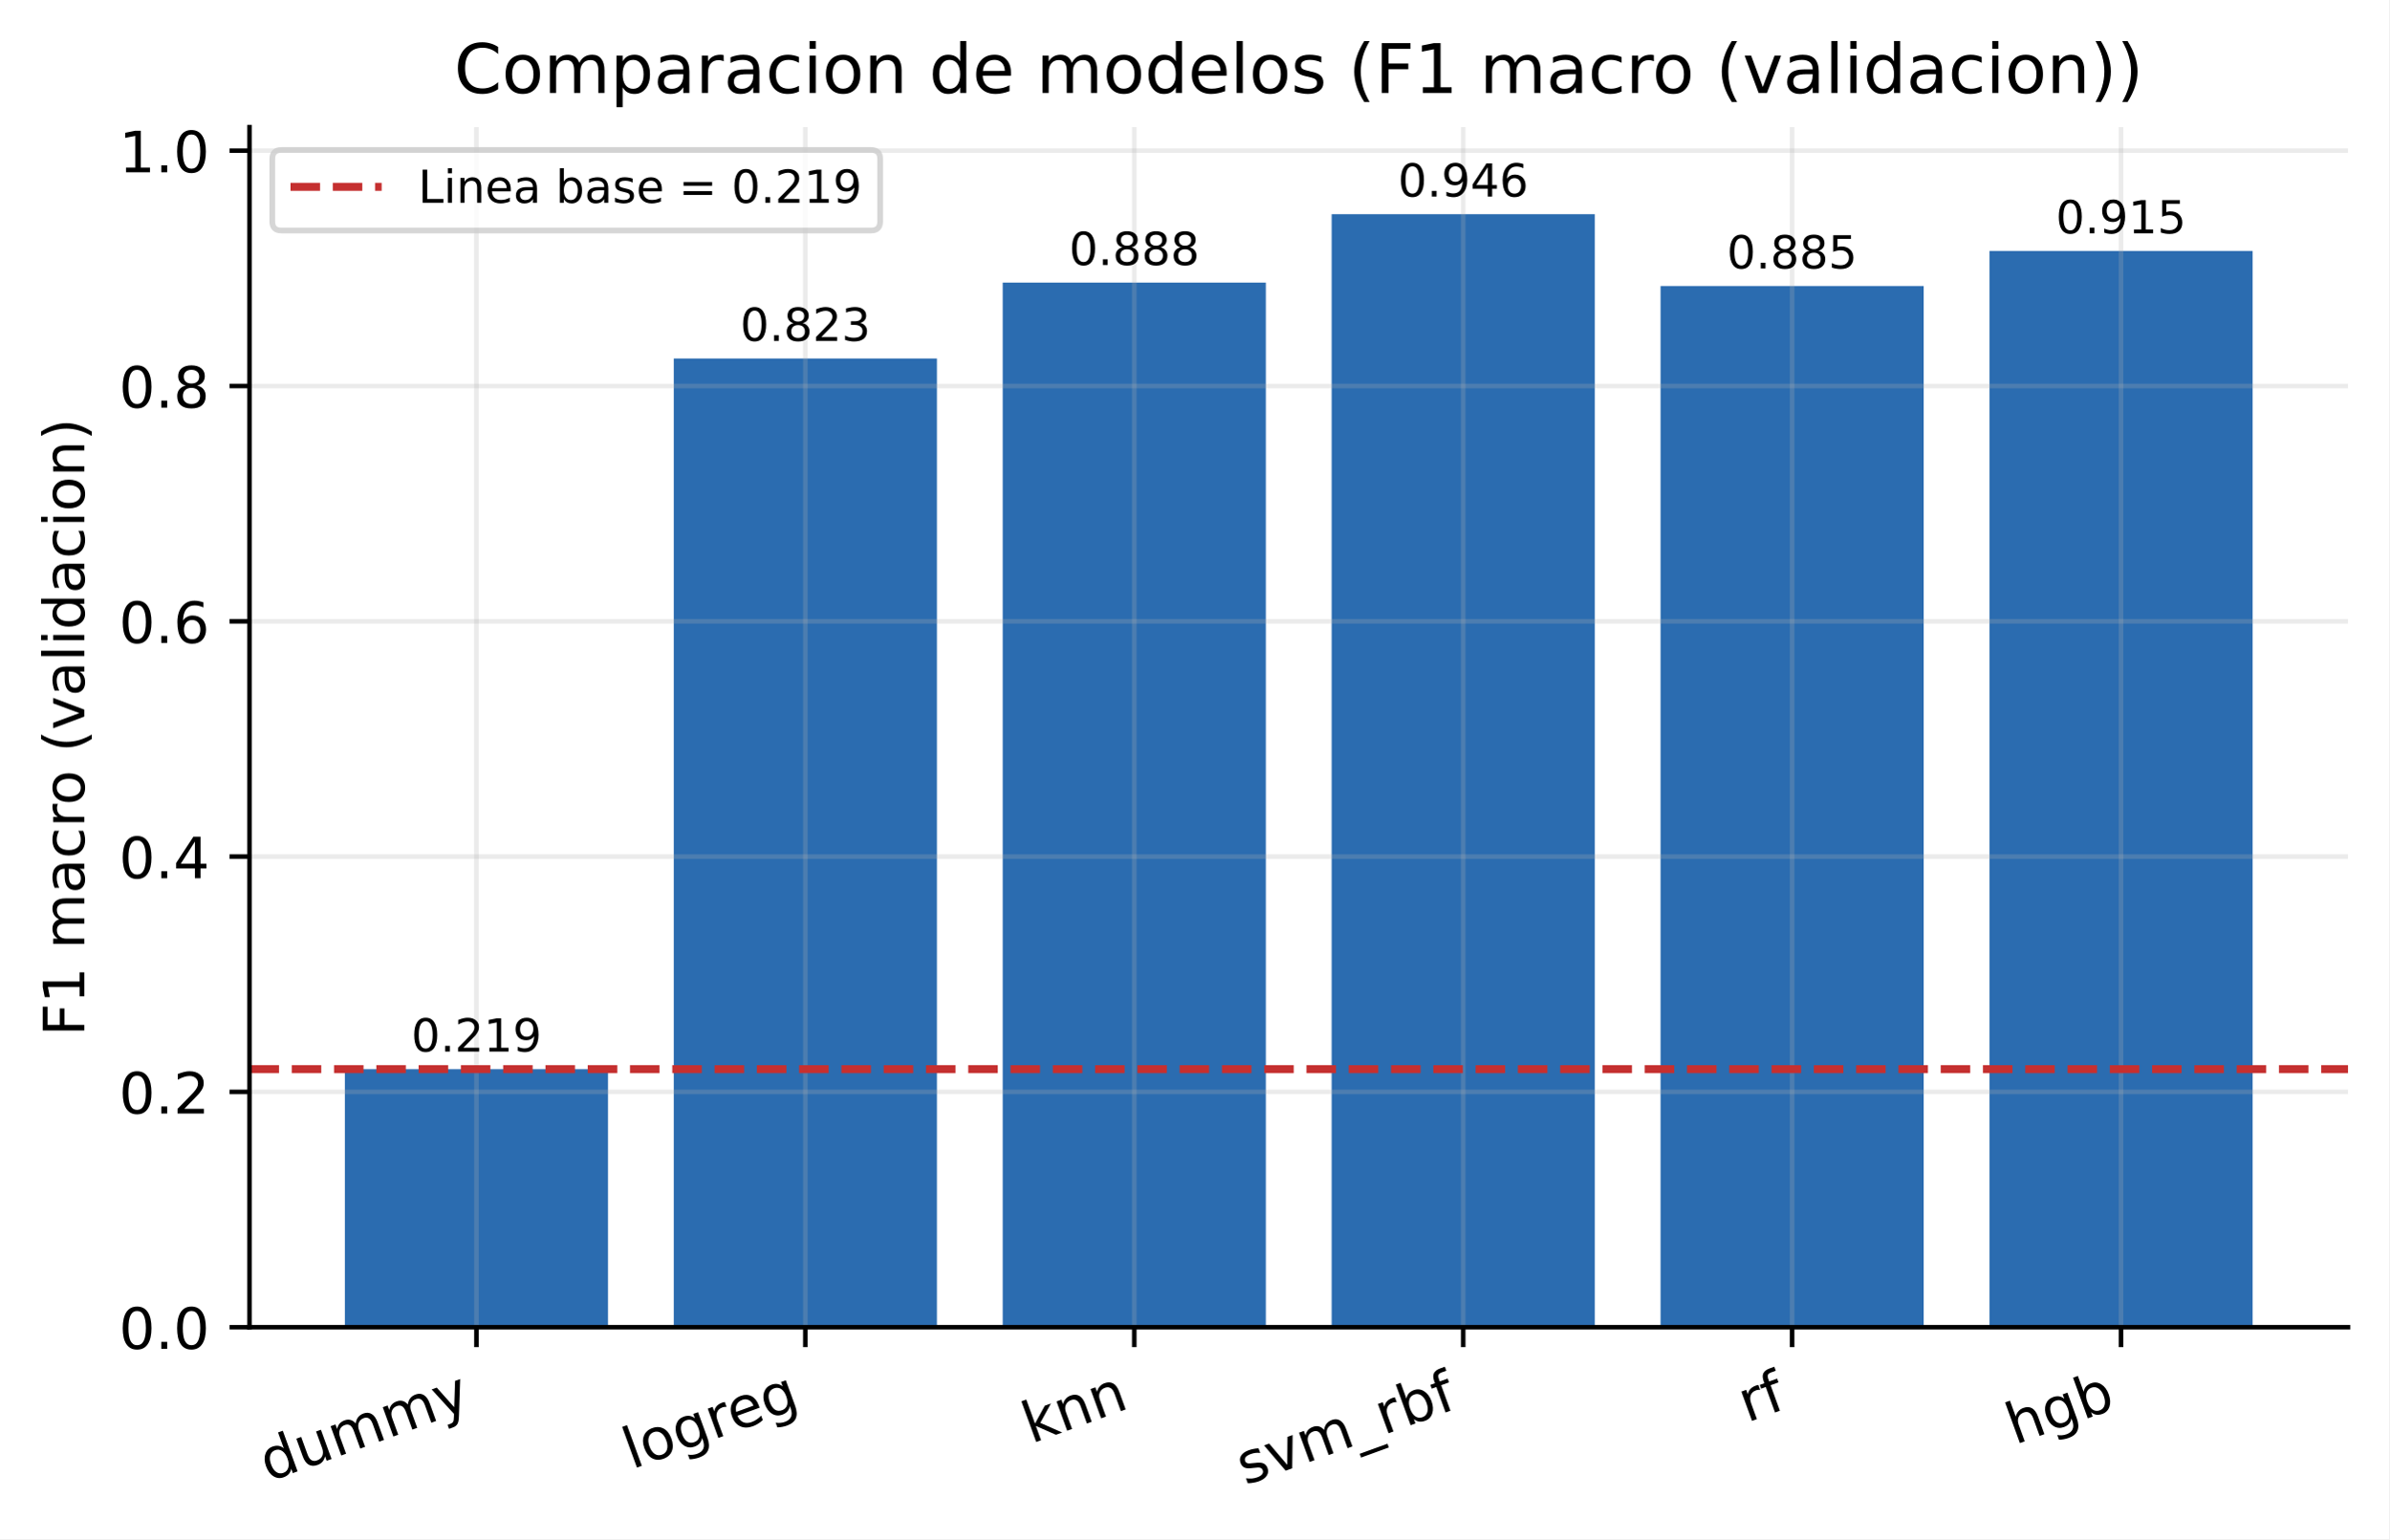
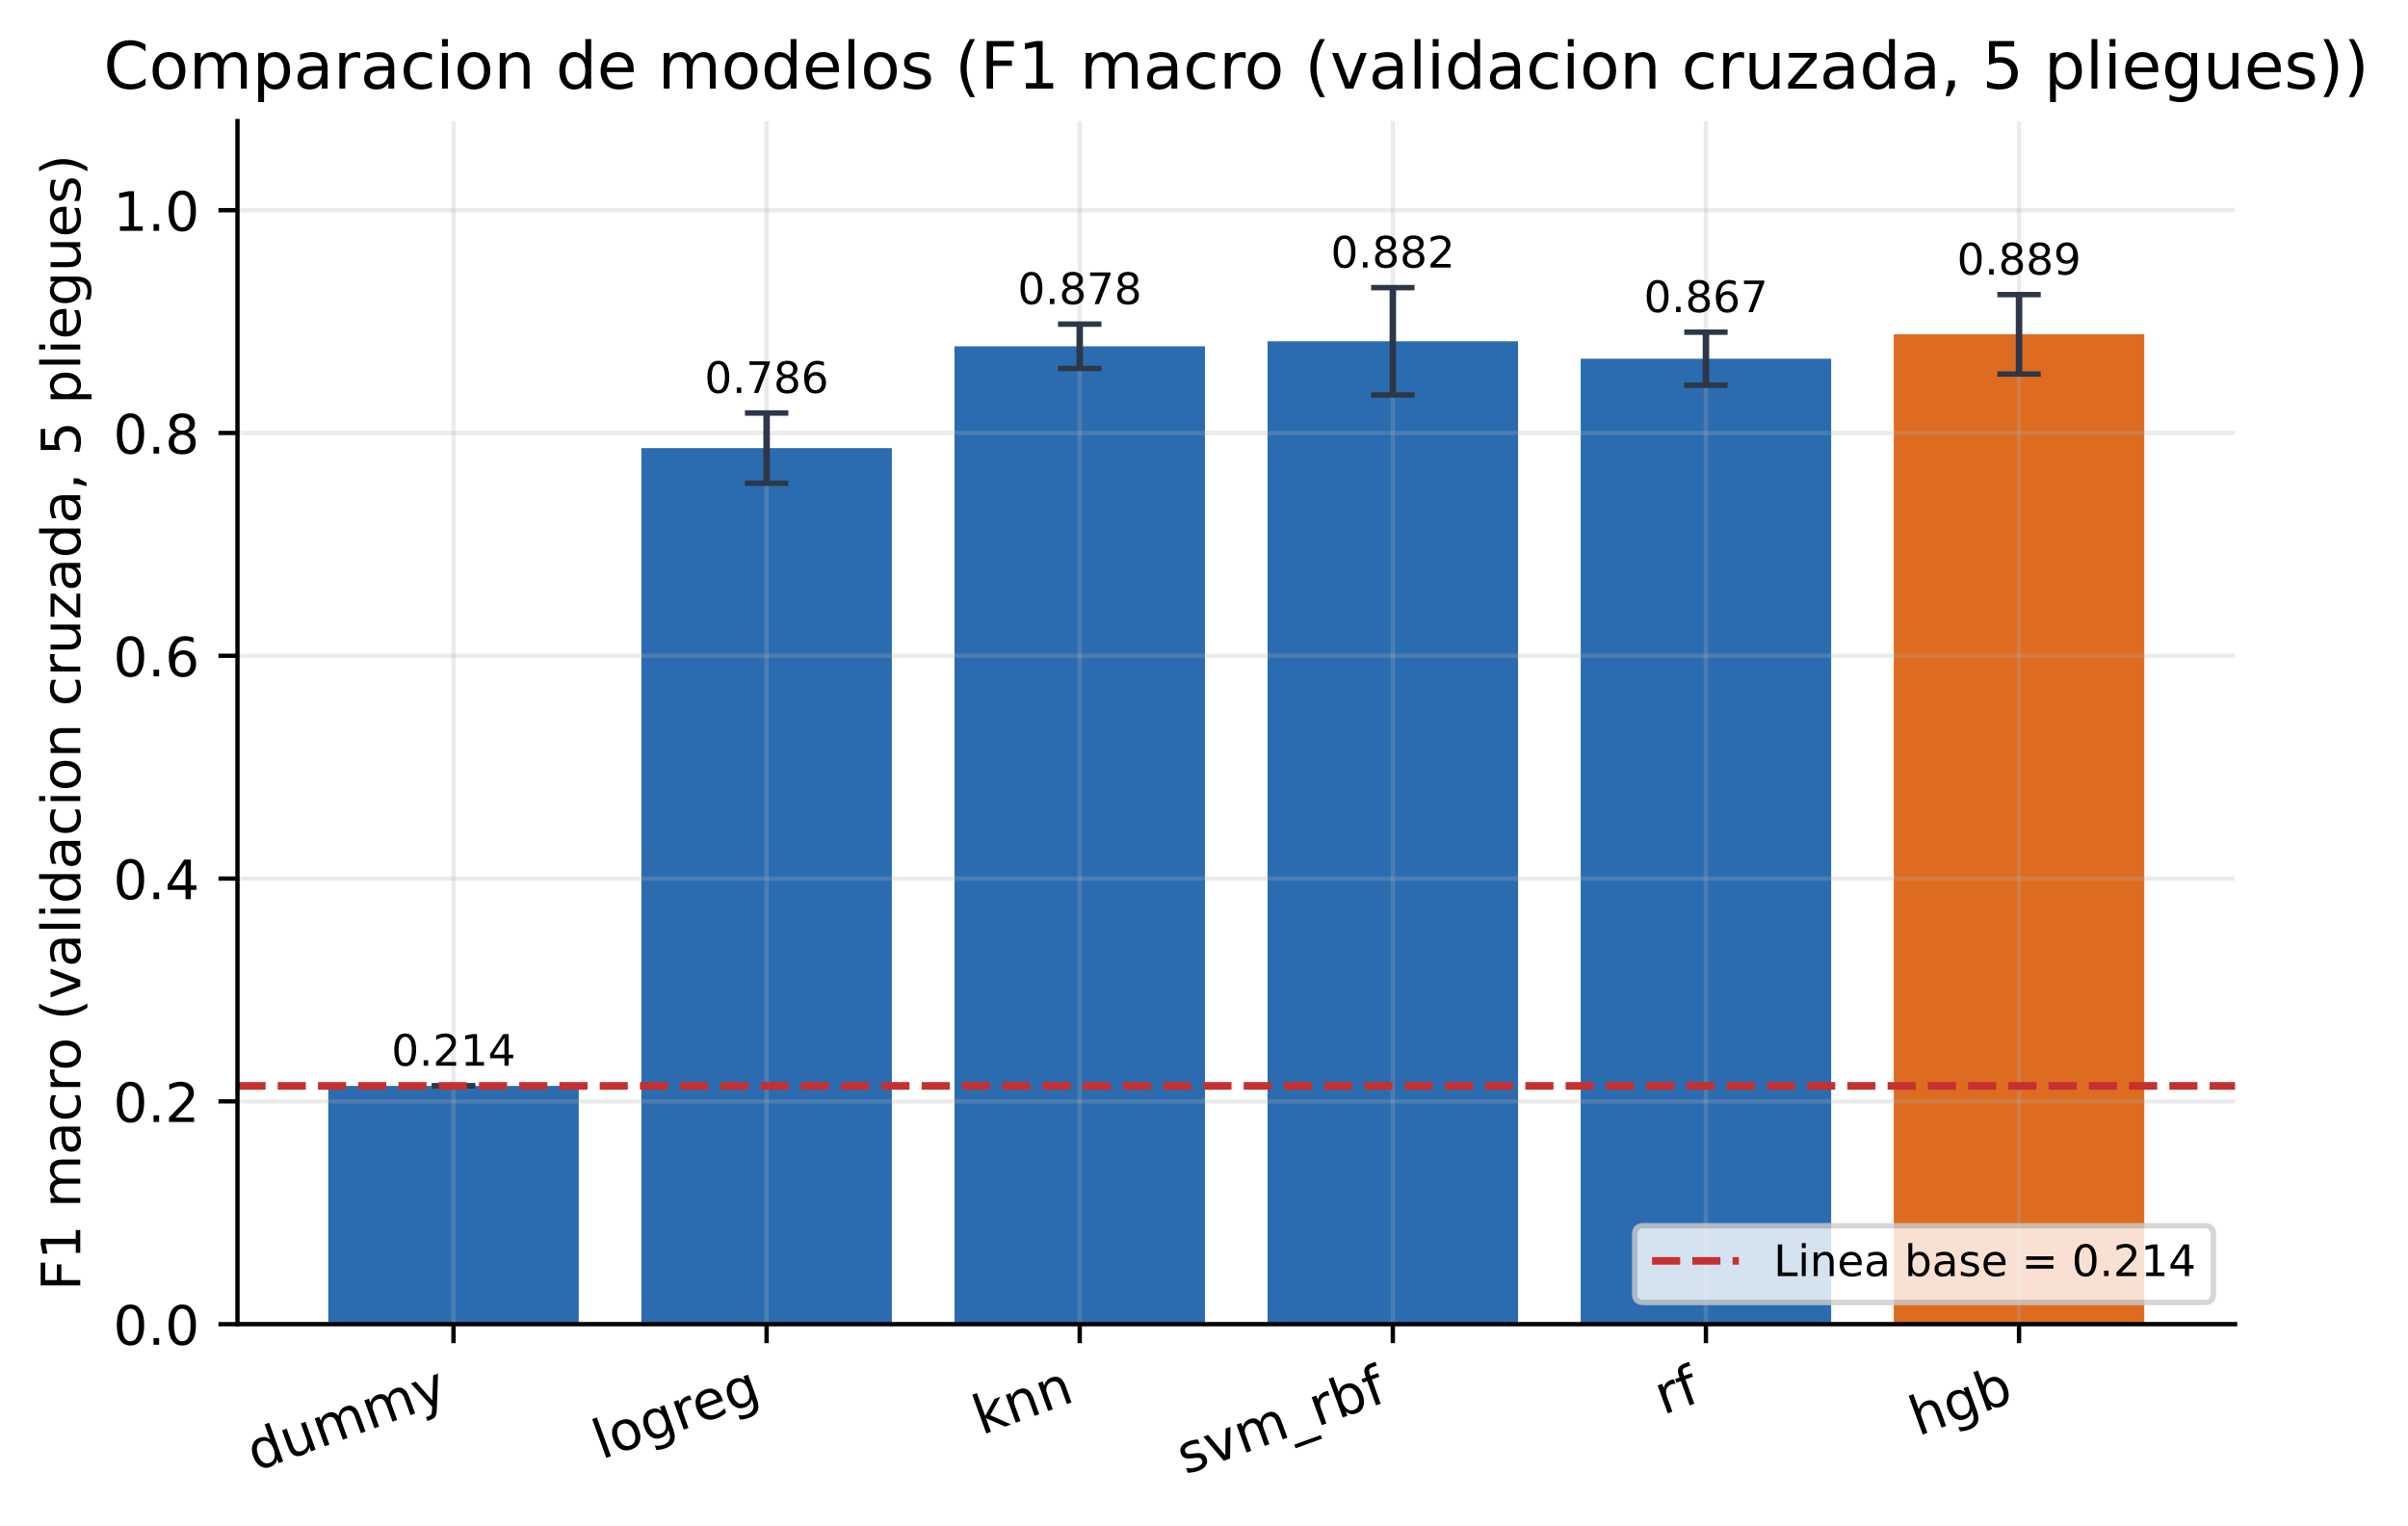
- <svg xmlns="http://www.w3.org/2000/svg" xmlns:xlink="http://www.w3.org/1999/xlink" width="419.261pt" height="270.175pt" viewBox="0 0 419.261 270.175" version="1.1">
+ <svg xmlns="http://www.w3.org/2000/svg" xmlns:xlink="http://www.w3.org/1999/xlink" width="443.943pt" height="281.263pt" viewBox="0 0 443.943 281.263" version="1.1">
  <defs>
    <style type="text/css">*{stroke-linejoin: round; stroke-linecap: butt}</style>
  </defs>
  <g id="figure_1">
    <g id="patch_1">
-       <path d="M 0 270.175  L 419.261 270.175  L 419.261 0  L 0 0  z " style="fill: #ffffff" />
+       <path d="M 0 281.263  L 443.943 281.263  L 443.943 0  L 0 0  z " style="fill: #ffffff" />
    </g>
    <g id="axes_1">
      <g id="patch_2">
-         <path d="M 43.781 232.99  L 412.061 232.99  L 412.061 22.318  L 43.781 22.318  z " style="fill: #ffffff" />
+         <path d="M 43.781 244.078  L 412.061 244.078  L 412.061 22.318  L 43.781 22.318  z " style="fill: #ffffff" />
      </g>
      <g id="patch_3">
-         <path d="M 60.521 232.99  L 106.701 232.99  L 106.701 187.691  L 60.521 187.691  z " clip-path="url(#p55bc75f399)" style="fill: #2b6cb0" />
+         <path d="M 60.521 244.078  L 106.701 244.078  L 106.701 200.16  L 60.521 200.16  z " clip-path="url(#pbeea86582c)" style="fill: #2b6cb0" />
      </g>
      <g id="patch_4">
-         <path d="M 118.245 232.99  L 164.425 232.99  L 164.425 62.93  L 118.245 62.93  z " clip-path="url(#p55bc75f399)" style="fill: #2b6cb0" />
+         <path d="M 118.245 244.078  L 164.425 244.078  L 164.425 82.602  L 118.245 82.602  z " clip-path="url(#pbeea86582c)" style="fill: #2b6cb0" />
      </g>
      <g id="patch_5">
-         <path d="M 175.97 232.99  L 222.149 232.99  L 222.149 49.612  L 175.97 49.612  z " clip-path="url(#p55bc75f399)" style="fill: #2b6cb0" />
+         <path d="M 175.97 244.078  L 222.149 244.078  L 222.149 63.83  L 175.97 63.83  z " clip-path="url(#pbeea86582c)" style="fill: #2b6cb0" />
      </g>
      <g id="patch_6">
-         <path d="M 233.694 232.99  L 279.873 232.99  L 279.873 37.6  L 233.694 37.6  z " clip-path="url(#p55bc75f399)" style="fill: #2b6cb0" />
+         <path d="M 233.694 244.078  L 279.873 244.078  L 279.873 62.914  L 233.694 62.914  z " clip-path="url(#pbeea86582c)" style="fill: #2b6cb0" />
      </g>
      <g id="patch_7">
-         <path d="M 291.418 232.99  L 337.597 232.99  L 337.597 50.211  L 291.418 50.211  z " clip-path="url(#p55bc75f399)" style="fill: #2b6cb0" />
+         <path d="M 291.418 244.078  L 337.597 244.078  L 337.597 66.115  L 291.418 66.115  z " clip-path="url(#pbeea86582c)" style="fill: #2b6cb0" />
      </g>
      <g id="patch_8">
-         <path d="M 349.142 232.99  L 395.321 232.99  L 395.321 44.051  L 349.142 44.051  z " clip-path="url(#p55bc75f399)" style="fill: #2b6cb0" />
+         <path d="M 349.142 244.078  L 395.321 244.078  L 395.321 61.625  L 349.142 61.625  z " clip-path="url(#pbeea86582c)" style="fill: #dd6b20" />
      </g>
      <g id="matplotlib.axis_1">
        <g id="xtick_1">
          <g id="line2d_1">
-             <path d="M 83.611 232.99  L 83.611 22.318  " clip-path="url(#p55bc75f399)" style="fill: none; stroke: #b0b0b0; stroke-opacity: 0.25; stroke-width: 0.8; stroke-linecap: square" />
+             <path d="M 83.611 244.078  L 83.611 22.318  " clip-path="url(#pbeea86582c)" style="fill: none; stroke: #b0b0b0; stroke-opacity: 0.25; stroke-width: 0.8; stroke-linecap: square" />
          </g>
          <g id="line2d_2">
            <defs>
-               <path id="m0468420713" d="M 0 0  L 0 3.5  " style="stroke: #000000; stroke-width: 0.8" />
+               <path id="m09ea788041" d="M 0 0  L 0 3.5  " style="stroke: #000000; stroke-width: 0.8" />
            </defs>
            <g>
-               <use xlink:href="#m0468420713" x="83.611" y="232.99" style="stroke: #000000; stroke-width: 0.8" />
+               <use xlink:href="#m09ea788041" x="83.611" y="244.078" style="stroke: #000000; stroke-width: 0.8" />
            </g>
          </g>
          <g id="text_1">
-             <text style="font-size: 10px; font-family: 'DejaVu Sans', 'Bitstream Vera Sans', 'Computer Modern Sans Serif', 'Lucida Grande', 'Verdana', 'Geneva', 'Lucid', 'Arial', 'Helvetica', 'Avant Garde', sans-serif" transform="translate(47.11054 260.1565) rotate(-20)">dummy</text>
+             <text style="font-size: 10px; font-family: 'DejaVu Sans', 'Bitstream Vera Sans', 'Computer Modern Sans Serif', 'Lucida Grande', 'Verdana', 'Geneva', 'Lucid', 'Arial', 'Helvetica', 'Avant Garde', sans-serif" transform="translate(47.11054 271.2445) rotate(-20)">dummy</text>
          </g>
        </g>
        <g id="xtick_2">
          <g id="line2d_3">
-             <path d="M 141.335 232.99  L 141.335 22.318  " clip-path="url(#p55bc75f399)" style="fill: none; stroke: #b0b0b0; stroke-opacity: 0.25; stroke-width: 0.8; stroke-linecap: square" />
+             <path d="M 141.335 244.078  L 141.335 22.318  " clip-path="url(#pbeea86582c)" style="fill: none; stroke: #b0b0b0; stroke-opacity: 0.25; stroke-width: 0.8; stroke-linecap: square" />
          </g>
          <g id="line2d_4">
            <g>
-               <use xlink:href="#m0468420713" x="141.335" y="232.99" style="stroke: #000000; stroke-width: 0.8" />
+               <use xlink:href="#m09ea788041" x="141.335" y="244.078" style="stroke: #000000; stroke-width: 0.8" />
            </g>
          </g>
          <g id="text_2">
-             <text style="font-size: 10px; font-family: 'DejaVu Sans', 'Bitstream Vera Sans', 'Computer Modern Sans Serif', 'Lucida Grande', 'Verdana', 'Geneva', 'Lucid', 'Arial', 'Helvetica', 'Avant Garde', sans-serif" transform="translate(110.8986 257.9494) rotate(-20)">logreg</text>
+             <text style="font-size: 10px; font-family: 'DejaVu Sans', 'Bitstream Vera Sans', 'Computer Modern Sans Serif', 'Lucida Grande', 'Verdana', 'Geneva', 'Lucid', 'Arial', 'Helvetica', 'Avant Garde', sans-serif" transform="translate(110.8986 269.0374) rotate(-20)">logreg</text>
          </g>
        </g>
        <g id="xtick_3">
          <g id="line2d_5">
-             <path d="M 199.059 232.99  L 199.059 22.318  " clip-path="url(#p55bc75f399)" style="fill: none; stroke: #b0b0b0; stroke-opacity: 0.25; stroke-width: 0.8; stroke-linecap: square" />
+             <path d="M 199.059 244.078  L 199.059 22.318  " clip-path="url(#pbeea86582c)" style="fill: none; stroke: #b0b0b0; stroke-opacity: 0.25; stroke-width: 0.8; stroke-linecap: square" />
          </g>
          <g id="line2d_6">
            <g>
-               <use xlink:href="#m0468420713" x="199.059" y="232.99" style="stroke: #000000; stroke-width: 0.8" />
+               <use xlink:href="#m09ea788041" x="199.059" y="244.078" style="stroke: #000000; stroke-width: 0.8" />
            </g>
          </g>
          <g id="text_3">
-             <text style="font-size: 10px; font-family: 'DejaVu Sans', 'Bitstream Vera Sans', 'Computer Modern Sans Serif', 'Lucida Grande', 'Verdana', 'Geneva', 'Lucid', 'Arial', 'Helvetica', 'Avant Garde', sans-serif" transform="translate(180.9959 253.4459) rotate(-20)">knn</text>
+             <text style="font-size: 10px; font-family: 'DejaVu Sans', 'Bitstream Vera Sans', 'Computer Modern Sans Serif', 'Lucida Grande', 'Verdana', 'Geneva', 'Lucid', 'Arial', 'Helvetica', 'Avant Garde', sans-serif" transform="translate(180.9959 264.5339) rotate(-20)">knn</text>
          </g>
        </g>
        <g id="xtick_4">
          <g id="line2d_7">
-             <path d="M 256.783 232.99  L 256.783 22.318  " clip-path="url(#p55bc75f399)" style="fill: none; stroke: #b0b0b0; stroke-opacity: 0.25; stroke-width: 0.8; stroke-linecap: square" />
+             <path d="M 256.783 244.078  L 256.783 22.318  " clip-path="url(#pbeea86582c)" style="fill: none; stroke: #b0b0b0; stroke-opacity: 0.25; stroke-width: 0.8; stroke-linecap: square" />
          </g>
          <g id="line2d_8">
            <g>
-               <use xlink:href="#m0468420713" x="256.783" y="232.99" style="stroke: #000000; stroke-width: 0.8" />
+               <use xlink:href="#m09ea788041" x="256.783" y="244.078" style="stroke: #000000; stroke-width: 0.8" />
            </g>
          </g>
          <g id="text_4">
-             <text style="font-size: 10px; font-family: 'DejaVu Sans', 'Bitstream Vera Sans', 'Computer Modern Sans Serif', 'Lucida Grande', 'Verdana', 'Geneva', 'Lucid', 'Arial', 'Helvetica', 'Avant Garde', sans-serif" transform="translate(218.5316 260.7593) rotate(-20)">svm_rbf</text>
+             <text style="font-size: 10px; font-family: 'DejaVu Sans', 'Bitstream Vera Sans', 'Computer Modern Sans Serif', 'Lucida Grande', 'Verdana', 'Geneva', 'Lucid', 'Arial', 'Helvetica', 'Avant Garde', sans-serif" transform="translate(218.5316 271.8473) rotate(-20)">svm_rbf</text>
          </g>
        </g>
        <g id="xtick_5">
          <g id="line2d_9">
-             <path d="M 314.507 232.99  L 314.507 22.318  " clip-path="url(#p55bc75f399)" style="fill: none; stroke: #b0b0b0; stroke-opacity: 0.25; stroke-width: 0.8; stroke-linecap: square" />
+             <path d="M 314.507 244.078  L 314.507 22.318  " clip-path="url(#pbeea86582c)" style="fill: none; stroke: #b0b0b0; stroke-opacity: 0.25; stroke-width: 0.8; stroke-linecap: square" />
          </g>
          <g id="line2d_10">
            <g>
-               <use xlink:href="#m0468420713" x="314.507" y="232.99" style="stroke: #000000; stroke-width: 0.8" />
+               <use xlink:href="#m09ea788041" x="314.507" y="244.078" style="stroke: #000000; stroke-width: 0.8" />
            </g>
          </g>
          <g id="text_5">
-             <text style="font-size: 10px; font-family: 'DejaVu Sans', 'Bitstream Vera Sans', 'Computer Modern Sans Serif', 'Lucida Grande', 'Verdana', 'Geneva', 'Lucid', 'Arial', 'Helvetica', 'Avant Garde', sans-serif" transform="translate(306.6251 249.7404) rotate(-20)">rf</text>
+             <text style="font-size: 10px; font-family: 'DejaVu Sans', 'Bitstream Vera Sans', 'Computer Modern Sans Serif', 'Lucida Grande', 'Verdana', 'Geneva', 'Lucid', 'Arial', 'Helvetica', 'Avant Garde', sans-serif" transform="translate(306.6251 260.8284) rotate(-20)">rf</text>
          </g>
        </g>
        <g id="xtick_6">
          <g id="line2d_11">
-             <path d="M 372.232 232.99  L 372.232 22.318  " clip-path="url(#p55bc75f399)" style="fill: none; stroke: #b0b0b0; stroke-opacity: 0.25; stroke-width: 0.8; stroke-linecap: square" />
+             <path d="M 372.232 244.078  L 372.232 22.318  " clip-path="url(#pbeea86582c)" style="fill: none; stroke: #b0b0b0; stroke-opacity: 0.25; stroke-width: 0.8; stroke-linecap: square" />
          </g>
          <g id="line2d_12">
            <g>
-               <use xlink:href="#m0468420713" x="372.232" y="232.99" style="stroke: #000000; stroke-width: 0.8" />
+               <use xlink:href="#m09ea788041" x="372.232" y="244.078" style="stroke: #000000; stroke-width: 0.8" />
            </g>
          </g>
          <g id="text_6">
-             <text style="font-size: 10px; font-family: 'DejaVu Sans', 'Bitstream Vera Sans', 'Computer Modern Sans Serif', 'Lucida Grande', 'Verdana', 'Geneva', 'Lucid', 'Arial', 'Helvetica', 'Avant Garde', sans-serif" transform="translate(353.6338 253.6405) rotate(-20)">hgb</text>
+             <text style="font-size: 10px; font-family: 'DejaVu Sans', 'Bitstream Vera Sans', 'Computer Modern Sans Serif', 'Lucida Grande', 'Verdana', 'Geneva', 'Lucid', 'Arial', 'Helvetica', 'Avant Garde', sans-serif" transform="translate(353.6338 264.7285) rotate(-20)">hgb</text>
          </g>
        </g>
      </g>
      <g id="matplotlib.axis_2">
        <g id="ytick_1">
          <g id="line2d_13">
-             <path d="M 43.781 232.99  L 412.061 232.99  " clip-path="url(#p55bc75f399)" style="fill: none; stroke: #b0b0b0; stroke-opacity: 0.25; stroke-width: 0.8; stroke-linecap: square" />
+             <path d="M 43.781 244.078  L 412.061 244.078  " clip-path="url(#pbeea86582c)" style="fill: none; stroke: #b0b0b0; stroke-opacity: 0.25; stroke-width: 0.8; stroke-linecap: square" />
          </g>
          <g id="line2d_14">
            <defs>
-               <path id="mb3bcd7de4d" d="M 0 0  L -3.5 0  " style="stroke: #000000; stroke-width: 0.8" />
+               <path id="mba8a55d3ef" d="M 0 0  L -3.5 0  " style="stroke: #000000; stroke-width: 0.8" />
            </defs>
            <g>
-               <use xlink:href="#mb3bcd7de4d" x="43.781" y="232.99" style="stroke: #000000; stroke-width: 0.8" />
+               <use xlink:href="#mba8a55d3ef" x="43.781" y="244.078" style="stroke: #000000; stroke-width: 0.8" />
            </g>
          </g>
          <g id="text_7">
-             <text style="font-size: 10px; font-family: 'DejaVu Sans', 'Bitstream Vera Sans', 'Computer Modern Sans Serif', 'Lucida Grande', 'Verdana', 'Geneva', 'Lucid', 'Arial', 'Helvetica', 'Avant Garde', sans-serif; text-anchor: end" x="36.781" y="236.789" transform="rotate(-0 36.78125 236.7893)">0.0</text>
+             <text style="font-size: 10px; font-family: 'DejaVu Sans', 'Bitstream Vera Sans', 'Computer Modern Sans Serif', 'Lucida Grande', 'Verdana', 'Geneva', 'Lucid', 'Arial', 'Helvetica', 'Avant Garde', sans-serif; text-anchor: end" x="36.781" y="247.877" transform="rotate(-0 36.78125 247.8773)">0.0</text>
          </g>
        </g>
        <g id="ytick_2">
          <g id="line2d_15">
-             <path d="M 43.781 191.682  L 412.061 191.682  " clip-path="url(#p55bc75f399)" style="fill: none; stroke: #b0b0b0; stroke-opacity: 0.25; stroke-width: 0.8; stroke-linecap: square" />
+             <path d="M 43.781 203.011  L 412.061 203.011  " clip-path="url(#pbeea86582c)" style="fill: none; stroke: #b0b0b0; stroke-opacity: 0.25; stroke-width: 0.8; stroke-linecap: square" />
          </g>
          <g id="line2d_16">
            <g>
-               <use xlink:href="#mb3bcd7de4d" x="43.781" y="191.682" style="stroke: #000000; stroke-width: 0.8" />
+               <use xlink:href="#mba8a55d3ef" x="43.781" y="203.011" style="stroke: #000000; stroke-width: 0.8" />
            </g>
          </g>
          <g id="text_8">
-             <text style="font-size: 10px; font-family: 'DejaVu Sans', 'Bitstream Vera Sans', 'Computer Modern Sans Serif', 'Lucida Grande', 'Verdana', 'Geneva', 'Lucid', 'Arial', 'Helvetica', 'Avant Garde', sans-serif; text-anchor: end" x="36.781" y="195.481" transform="rotate(-0 36.78125 195.4811)">0.2</text>
+             <text style="font-size: 10px; font-family: 'DejaVu Sans', 'Bitstream Vera Sans', 'Computer Modern Sans Serif', 'Lucida Grande', 'Verdana', 'Geneva', 'Lucid', 'Arial', 'Helvetica', 'Avant Garde', sans-serif; text-anchor: end" x="36.781" y="206.811" transform="rotate(-0 36.78125 206.8107)">0.2</text>
          </g>
        </g>
        <g id="ytick_3">
          <g id="line2d_17">
-             <path d="M 43.781 150.374  L 412.061 150.374  " clip-path="url(#p55bc75f399)" style="fill: none; stroke: #b0b0b0; stroke-opacity: 0.25; stroke-width: 0.8; stroke-linecap: square" />
+             <path d="M 43.781 161.945  L 412.061 161.945  " clip-path="url(#pbeea86582c)" style="fill: none; stroke: #b0b0b0; stroke-opacity: 0.25; stroke-width: 0.8; stroke-linecap: square" />
          </g>
          <g id="line2d_18">
            <g>
-               <use xlink:href="#mb3bcd7de4d" x="43.781" y="150.374" style="stroke: #000000; stroke-width: 0.8" />
+               <use xlink:href="#mba8a55d3ef" x="43.781" y="161.945" style="stroke: #000000; stroke-width: 0.8" />
            </g>
          </g>
          <g id="text_9">
-             <text style="font-size: 10px; font-family: 'DejaVu Sans', 'Bitstream Vera Sans', 'Computer Modern Sans Serif', 'Lucida Grande', 'Verdana', 'Geneva', 'Lucid', 'Arial', 'Helvetica', 'Avant Garde', sans-serif; text-anchor: end" x="36.781" y="154.173" transform="rotate(-0 36.78125 154.1729)">0.4</text>
+             <text style="font-size: 10px; font-family: 'DejaVu Sans', 'Bitstream Vera Sans', 'Computer Modern Sans Serif', 'Lucida Grande', 'Verdana', 'Geneva', 'Lucid', 'Arial', 'Helvetica', 'Avant Garde', sans-serif; text-anchor: end" x="36.781" y="165.744" transform="rotate(-0 36.78125 165.744)">0.4</text>
          </g>
        </g>
        <g id="ytick_4">
          <g id="line2d_19">
-             <path d="M 43.781 109.065  L 412.061 109.065  " clip-path="url(#p55bc75f399)" style="fill: none; stroke: #b0b0b0; stroke-opacity: 0.25; stroke-width: 0.8; stroke-linecap: square" />
+             <path d="M 43.781 120.878  L 412.061 120.878  " clip-path="url(#pbeea86582c)" style="fill: none; stroke: #b0b0b0; stroke-opacity: 0.25; stroke-width: 0.8; stroke-linecap: square" />
          </g>
          <g id="line2d_20">
            <g>
-               <use xlink:href="#mb3bcd7de4d" x="43.781" y="109.065" style="stroke: #000000; stroke-width: 0.8" />
+               <use xlink:href="#mba8a55d3ef" x="43.781" y="120.878" style="stroke: #000000; stroke-width: 0.8" />
            </g>
          </g>
          <g id="text_10">
-             <text style="font-size: 10px; font-family: 'DejaVu Sans', 'Bitstream Vera Sans', 'Computer Modern Sans Serif', 'Lucida Grande', 'Verdana', 'Geneva', 'Lucid', 'Arial', 'Helvetica', 'Avant Garde', sans-serif; text-anchor: end" x="36.781" y="112.865" transform="rotate(-0 36.78125 112.8646)">0.6</text>
+             <text style="font-size: 10px; font-family: 'DejaVu Sans', 'Bitstream Vera Sans', 'Computer Modern Sans Serif', 'Lucida Grande', 'Verdana', 'Geneva', 'Lucid', 'Arial', 'Helvetica', 'Avant Garde', sans-serif; text-anchor: end" x="36.781" y="124.677" transform="rotate(-0 36.78125 124.6773)">0.6</text>
          </g>
        </g>
        <g id="ytick_5">
          <g id="line2d_21">
-             <path d="M 43.781 67.757  L 412.061 67.757  " clip-path="url(#p55bc75f399)" style="fill: none; stroke: #b0b0b0; stroke-opacity: 0.25; stroke-width: 0.8; stroke-linecap: square" />
+             <path d="M 43.781 79.811  L 412.061 79.811  " clip-path="url(#pbeea86582c)" style="fill: none; stroke: #b0b0b0; stroke-opacity: 0.25; stroke-width: 0.8; stroke-linecap: square" />
          </g>
          <g id="line2d_22">
            <g>
-               <use xlink:href="#mb3bcd7de4d" x="43.781" y="67.757" style="stroke: #000000; stroke-width: 0.8" />
+               <use xlink:href="#mba8a55d3ef" x="43.781" y="79.811" style="stroke: #000000; stroke-width: 0.8" />
            </g>
          </g>
          <g id="text_11">
-             <text style="font-size: 10px; font-family: 'DejaVu Sans', 'Bitstream Vera Sans', 'Computer Modern Sans Serif', 'Lucida Grande', 'Verdana', 'Geneva', 'Lucid', 'Arial', 'Helvetica', 'Avant Garde', sans-serif; text-anchor: end" x="36.781" y="71.556" transform="rotate(-0 36.78125 71.5564)">0.8</text>
+             <text style="font-size: 10px; font-family: 'DejaVu Sans', 'Bitstream Vera Sans', 'Computer Modern Sans Serif', 'Lucida Grande', 'Verdana', 'Geneva', 'Lucid', 'Arial', 'Helvetica', 'Avant Garde', sans-serif; text-anchor: end" x="36.781" y="83.611" transform="rotate(-0 36.78125 83.61068)">0.8</text>
          </g>
        </g>
        <g id="ytick_6">
          <g id="line2d_23">
-             <path d="M 43.781 26.449  L 412.061 26.449  " clip-path="url(#p55bc75f399)" style="fill: none; stroke: #b0b0b0; stroke-opacity: 0.25; stroke-width: 0.8; stroke-linecap: square" />
+             <path d="M 43.781 38.745  L 412.061 38.745  " clip-path="url(#pbeea86582c)" style="fill: none; stroke: #b0b0b0; stroke-opacity: 0.25; stroke-width: 0.8; stroke-linecap: square" />
          </g>
          <g id="line2d_24">
            <g>
-               <use xlink:href="#mb3bcd7de4d" x="43.781" y="26.449" style="stroke: #000000; stroke-width: 0.8" />
+               <use xlink:href="#mba8a55d3ef" x="43.781" y="38.745" style="stroke: #000000; stroke-width: 0.8" />
            </g>
          </g>
          <g id="text_12">
-             <text style="font-size: 10px; font-family: 'DejaVu Sans', 'Bitstream Vera Sans', 'Computer Modern Sans Serif', 'Lucida Grande', 'Verdana', 'Geneva', 'Lucid', 'Arial', 'Helvetica', 'Avant Garde', sans-serif; text-anchor: end" x="36.781" y="30.248" transform="rotate(-0 36.78125 30.24817)">1.0</text>
+             <text style="font-size: 10px; font-family: 'DejaVu Sans', 'Bitstream Vera Sans', 'Computer Modern Sans Serif', 'Lucida Grande', 'Verdana', 'Geneva', 'Lucid', 'Arial', 'Helvetica', 'Avant Garde', sans-serif; text-anchor: end" x="36.781" y="42.544" transform="rotate(-0 36.78125 42.54401)">1.0</text>
          </g>
        </g>
        <g id="text_13">
-           <text style="font-size: 10px; font-family: 'DejaVu Sans', 'Bitstream Vera Sans', 'Computer Modern Sans Serif', 'Lucida Grande', 'Verdana', 'Geneva', 'Lucid', 'Arial', 'Helvetica', 'Avant Garde', sans-serif; text-anchor: middle" x="14.798" y="127.654" transform="rotate(-90 14.79844 127.6541)">F1 macro (validacion)</text>
-         </g>
+           <text style="font-size: 10px; font-family: 'DejaVu Sans', 'Bitstream Vera Sans', 'Computer Modern Sans Serif', 'Lucida Grande', 'Verdana', 'Geneva', 'Lucid', 'Arial', 'Helvetica', 'Avant Garde', sans-serif; text-anchor: middle" x="14.798" y="133.198" transform="rotate(-90 14.79844 133.1981)">F1 macro (validacion cruzada, 5 pliegues)</text>
+         </g>
+       </g>
+       <g id="LineCollection_1">
+         <path d="M 83.611 200.191  L 83.611 200.128  " clip-path="url(#pbeea86582c)" style="fill: none; stroke: #2d3748; stroke-width: 1.2" />
+         <path d="M 141.335 89.074  L 141.335 76.129  " clip-path="url(#pbeea86582c)" style="fill: none; stroke: #2d3748; stroke-width: 1.2" />
+         <path d="M 199.059 67.916  L 199.059 59.744  " clip-path="url(#pbeea86582c)" style="fill: none; stroke: #2d3748; stroke-width: 1.2" />
+         <path d="M 256.783 72.806  L 256.783 53.021  " clip-path="url(#pbeea86582c)" style="fill: none; stroke: #2d3748; stroke-width: 1.2" />
+         <path d="M 314.507 71  L 314.507 61.231  " clip-path="url(#pbeea86582c)" style="fill: none; stroke: #2d3748; stroke-width: 1.2" />
+         <path d="M 372.232 68.949  L 372.232 54.301  " clip-path="url(#pbeea86582c)" style="fill: none; stroke: #2d3748; stroke-width: 1.2" />
      </g>
      <g id="line2d_25">
-         <path d="M 43.781 187.691  L 412.061 187.691  " clip-path="url(#p55bc75f399)" style="fill: none; stroke-dasharray: 5.18,2.24; stroke-dashoffset: 0; stroke: #c53030; stroke-width: 1.4" />
+         <defs>
+           <path id="m3ed6755895" d="M 4 0  L -4 -0  " style="stroke: #2d3748" />
+         </defs>
+         <g clip-path="url(#pbeea86582c)">
+           <use xlink:href="#m3ed6755895" x="83.611" y="200.191" style="fill: #1f77b4; stroke: #2d3748" />
+           <use xlink:href="#m3ed6755895" x="141.335" y="89.074" style="fill: #1f77b4; stroke: #2d3748" />
+           <use xlink:href="#m3ed6755895" x="199.059" y="67.916" style="fill: #1f77b4; stroke: #2d3748" />
+           <use xlink:href="#m3ed6755895" x="256.783" y="72.806" style="fill: #1f77b4; stroke: #2d3748" />
+           <use xlink:href="#m3ed6755895" x="314.507" y="71" style="fill: #1f77b4; stroke: #2d3748" />
+           <use xlink:href="#m3ed6755895" x="372.232" y="68.949" style="fill: #1f77b4; stroke: #2d3748" />
+         </g>
+       </g>
+       <g id="line2d_26">
+         <g clip-path="url(#pbeea86582c)">
+           <use xlink:href="#m3ed6755895" x="83.611" y="200.128" style="fill: #1f77b4; stroke: #2d3748" />
+           <use xlink:href="#m3ed6755895" x="141.335" y="76.129" style="fill: #1f77b4; stroke: #2d3748" />
+           <use xlink:href="#m3ed6755895" x="199.059" y="59.744" style="fill: #1f77b4; stroke: #2d3748" />
+           <use xlink:href="#m3ed6755895" x="256.783" y="53.021" style="fill: #1f77b4; stroke: #2d3748" />
+           <use xlink:href="#m3ed6755895" x="314.507" y="61.231" style="fill: #1f77b4; stroke: #2d3748" />
+           <use xlink:href="#m3ed6755895" x="372.232" y="54.301" style="fill: #1f77b4; stroke: #2d3748" />
+         </g>
+       </g>
+       <g id="line2d_27">
+         <path d="M 43.781 200.16  L 412.061 200.16  " clip-path="url(#pbeea86582c)" style="fill: none; stroke-dasharray: 5.18,2.24; stroke-dashoffset: 0; stroke: #c53030; stroke-width: 1.4" />
      </g>
      <g id="patch_9">
-         <path d="M 43.781 232.99  L 43.781 22.318  " style="fill: none; stroke: #000000; stroke-width: 0.8; stroke-linejoin: miter; stroke-linecap: square" />
+         <path d="M 43.781 244.078  L 43.781 22.318  " style="fill: none; stroke: #000000; stroke-width: 0.8; stroke-linejoin: miter; stroke-linecap: square" />
      </g>
      <g id="patch_10">
-         <path d="M 43.781 232.99  L 412.061 232.99  " style="fill: none; stroke: #000000; stroke-width: 0.8; stroke-linejoin: miter; stroke-linecap: square" />
+         <path d="M 43.781 244.078  L 412.061 244.078  " style="fill: none; stroke: #000000; stroke-width: 0.8; stroke-linejoin: miter; stroke-linecap: square" />
      </g>
      <g id="text_14">
-         <text style="font-size: 8px; font-family: 'DejaVu Sans', 'Bitstream Vera Sans', 'Computer Modern Sans Serif', 'Lucida Grande', 'Verdana', 'Geneva', 'Lucid', 'Arial', 'Helvetica', 'Avant Garde', sans-serif; text-anchor: middle" x="83.611" y="184.593" transform="rotate(-0 83.61091 184.5928)">0.219</text>
+         <text style="font-size: 8px; font-family: 'DejaVu Sans', 'Bitstream Vera Sans', 'Computer Modern Sans Serif', 'Lucida Grande', 'Verdana', 'Geneva', 'Lucid', 'Arial', 'Helvetica', 'Avant Garde', sans-serif; text-anchor: middle" x="83.611" y="196.432" transform="rotate(-0 83.61091 196.4322)">0.214</text>
      </g>
      <g id="text_15">
-         <text style="font-size: 8px; font-family: 'DejaVu Sans', 'Bitstream Vera Sans', 'Computer Modern Sans Serif', 'Lucida Grande', 'Verdana', 'Geneva', 'Lucid', 'Arial', 'Helvetica', 'Avant Garde', sans-serif; text-anchor: middle" x="141.335" y="59.832" transform="rotate(-0 141.335 59.83235)">0.823</text>
+         <text style="font-size: 8px; font-family: 'DejaVu Sans', 'Bitstream Vera Sans', 'Computer Modern Sans Serif', 'Lucida Grande', 'Verdana', 'Geneva', 'Lucid', 'Arial', 'Helvetica', 'Avant Garde', sans-serif; text-anchor: middle" x="141.335" y="72.433" transform="rotate(-0 141.335 72.4329)">0.786</text>
      </g>
      <g id="text_16">
-         <text style="font-size: 8px; font-family: 'DejaVu Sans', 'Bitstream Vera Sans', 'Computer Modern Sans Serif', 'Lucida Grande', 'Verdana', 'Geneva', 'Lucid', 'Arial', 'Helvetica', 'Avant Garde', sans-serif; text-anchor: middle" x="199.059" y="46.514" transform="rotate(-0 199.0592 46.51363)">0.888</text>
+         <text style="font-size: 8px; font-family: 'DejaVu Sans', 'Bitstream Vera Sans', 'Computer Modern Sans Serif', 'Lucida Grande', 'Verdana', 'Geneva', 'Lucid', 'Arial', 'Helvetica', 'Avant Garde', sans-serif; text-anchor: middle" x="199.059" y="56.048" transform="rotate(-0 199.0592 56.04759)">0.878</text>
      </g>
      <g id="text_17">
-         <text style="font-size: 8px; font-family: 'DejaVu Sans', 'Bitstream Vera Sans', 'Computer Modern Sans Serif', 'Lucida Grande', 'Verdana', 'Geneva', 'Lucid', 'Arial', 'Helvetica', 'Avant Garde', sans-serif; text-anchor: middle" x="256.783" y="34.502" transform="rotate(-0 256.7833 34.50187)">0.946</text>
+         <text style="font-size: 8px; font-family: 'DejaVu Sans', 'Bitstream Vera Sans', 'Computer Modern Sans Serif', 'Lucida Grande', 'Verdana', 'Geneva', 'Lucid', 'Arial', 'Helvetica', 'Avant Garde', sans-serif; text-anchor: middle" x="256.783" y="49.325" transform="rotate(-0 256.7833 49.32487)">0.882</text>
      </g>
      <g id="text_18">
-         <text style="font-size: 8px; font-family: 'DejaVu Sans', 'Bitstream Vera Sans', 'Computer Modern Sans Serif', 'Lucida Grande', 'Verdana', 'Geneva', 'Lucid', 'Arial', 'Helvetica', 'Avant Garde', sans-serif; text-anchor: middle" x="314.507" y="47.113" transform="rotate(-0 314.5075 47.1132)">0.885</text>
+         <text style="font-size: 8px; font-family: 'DejaVu Sans', 'Bitstream Vera Sans', 'Computer Modern Sans Serif', 'Lucida Grande', 'Verdana', 'Geneva', 'Lucid', 'Arial', 'Helvetica', 'Avant Garde', sans-serif; text-anchor: middle" x="314.507" y="57.535" transform="rotate(-0 314.5075 57.53473)">0.867</text>
      </g>
      <g id="text_19">
-         <text style="font-size: 8px; font-family: 'DejaVu Sans', 'Bitstream Vera Sans', 'Computer Modern Sans Serif', 'Lucida Grande', 'Verdana', 'Geneva', 'Lucid', 'Arial', 'Helvetica', 'Avant Garde', sans-serif; text-anchor: middle" x="372.232" y="40.953" transform="rotate(-0 372.2316 40.95284)">0.915</text>
+         <text style="font-size: 8px; font-family: 'DejaVu Sans', 'Bitstream Vera Sans', 'Computer Modern Sans Serif', 'Lucida Grande', 'Verdana', 'Geneva', 'Lucid', 'Arial', 'Helvetica', 'Avant Garde', sans-serif; text-anchor: middle" x="372.232" y="50.605" transform="rotate(-0 372.2316 50.60532)">0.889</text>
      </g>
      <g id="text_20">
-         <text style="font-size: 12px; font-family: 'DejaVu Sans', 'Bitstream Vera Sans', 'Computer Modern Sans Serif', 'Lucida Grande', 'Verdana', 'Geneva', 'Lucid', 'Arial', 'Helvetica', 'Avant Garde', sans-serif; text-anchor: middle" x="227.921" y="16.318" transform="rotate(-0 227.9212 16.31812)">Comparacion de modelos (F1 macro (validacion))</text>
+         <text style="font-size: 12px; font-family: 'DejaVu Sans', 'Bitstream Vera Sans', 'Computer Modern Sans Serif', 'Lucida Grande', 'Verdana', 'Geneva', 'Lucid', 'Arial', 'Helvetica', 'Avant Garde', sans-serif; text-anchor: middle" x="227.921" y="16.318" transform="rotate(-0 227.9212 16.31812)">Comparacion de modelos (F1 macro (validacion cruzada, 5 pliegues))</text>
      </g>
      <g id="legend_1">
        <g id="patch_11">
-           <path d="M 49.381 40.461  L 152.861 40.461  Q 154.461 40.461 154.461 38.861  L 154.461 27.918  Q 154.461 26.318 152.861 26.318  L 49.381 26.318  Q 47.781 26.318 47.781 27.918  L 47.781 38.861  Q 47.781 40.461 49.381 40.461  z " style="fill: #ffffff; opacity: 0.8; stroke: #cccccc; stroke-linejoin: miter" />
-         </g>
-         <g id="line2d_26">
-           <path d="M 50.981 32.797  L 58.981 32.797  L 66.981 32.797  " style="fill: none; stroke-dasharray: 5.18,2.24; stroke-dashoffset: 0; stroke: #c53030; stroke-width: 1.4" />
+           <path d="M 302.981 240.078  L 406.461 240.078  Q 408.061 240.078 408.061 238.478  L 408.061 227.536  Q 408.061 225.936 406.461 225.936  L 302.981 225.936  Q 301.381 225.936 301.381 227.536  L 301.381 238.478  Q 301.381 240.078 302.981 240.078  z " style="fill: #ffffff; opacity: 0.8; stroke: #cccccc; stroke-linejoin: miter" />
+         </g>
+         <g id="line2d_28">
+           <path d="M 304.581 232.414  L 312.581 232.414  L 320.581 232.414  " style="fill: none; stroke-dasharray: 5.18,2.24; stroke-dashoffset: 0; stroke: #c53030; stroke-width: 1.4" />
        </g>
        <g id="text_21">
-           <text style="font-size: 8px; font-family: 'DejaVu Sans', 'Bitstream Vera Sans', 'Computer Modern Sans Serif', 'Lucida Grande', 'Verdana', 'Geneva', 'Lucid', 'Arial', 'Helvetica', 'Avant Garde', sans-serif; text-anchor: start" x="73.381" y="35.597" transform="rotate(-0 73.38125 35.59687)">Linea base = 0.219</text>
+           <text style="font-size: 8px; font-family: 'DejaVu Sans', 'Bitstream Vera Sans', 'Computer Modern Sans Serif', 'Lucida Grande', 'Verdana', 'Geneva', 'Lucid', 'Arial', 'Helvetica', 'Avant Garde', sans-serif; text-anchor: start" x="326.981" y="235.214" transform="rotate(-0 326.9812 235.2144)">Linea base = 0.214</text>
        </g>
      </g>
    </g>
  </g>
  <defs>
-     <clipPath id="p55bc75f399">
-       <rect x="43.781" y="22.318" width="368.28" height="210.672" />
+     <clipPath id="pbeea86582c">
+       <rect x="43.781" y="22.318" width="368.28" height="221.76" />
    </clipPath>
  </defs>
</svg>
